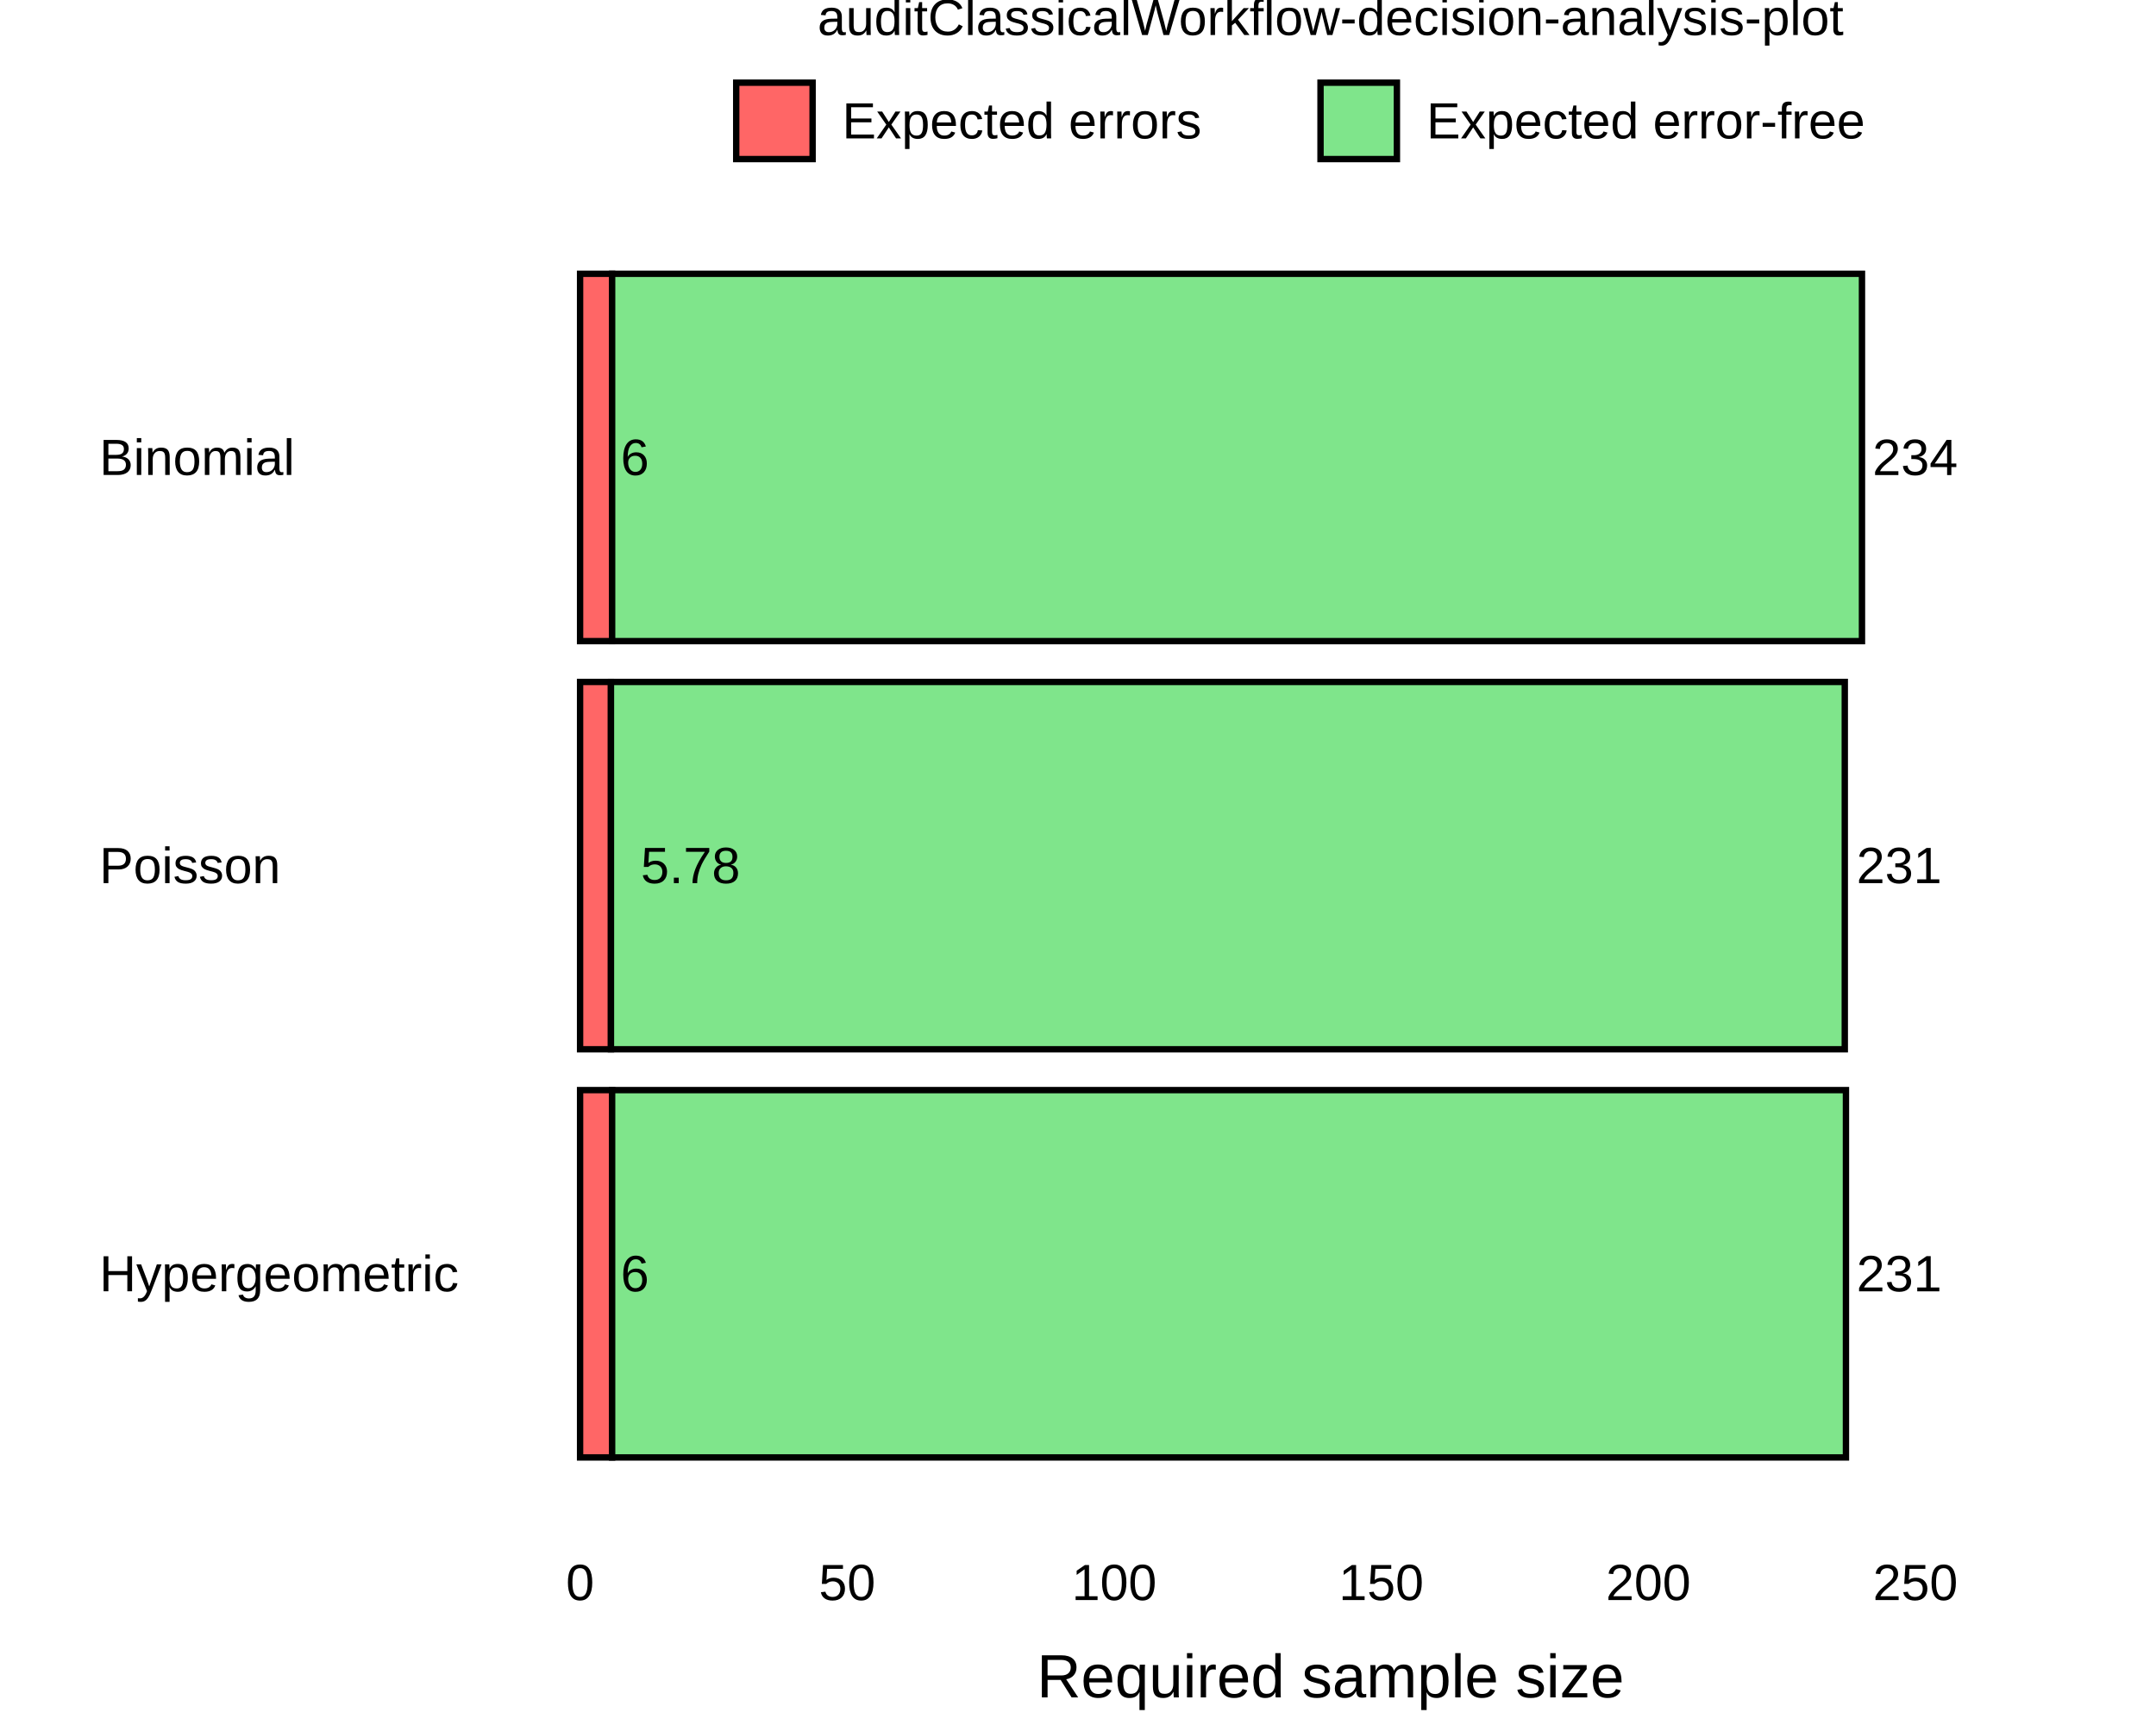
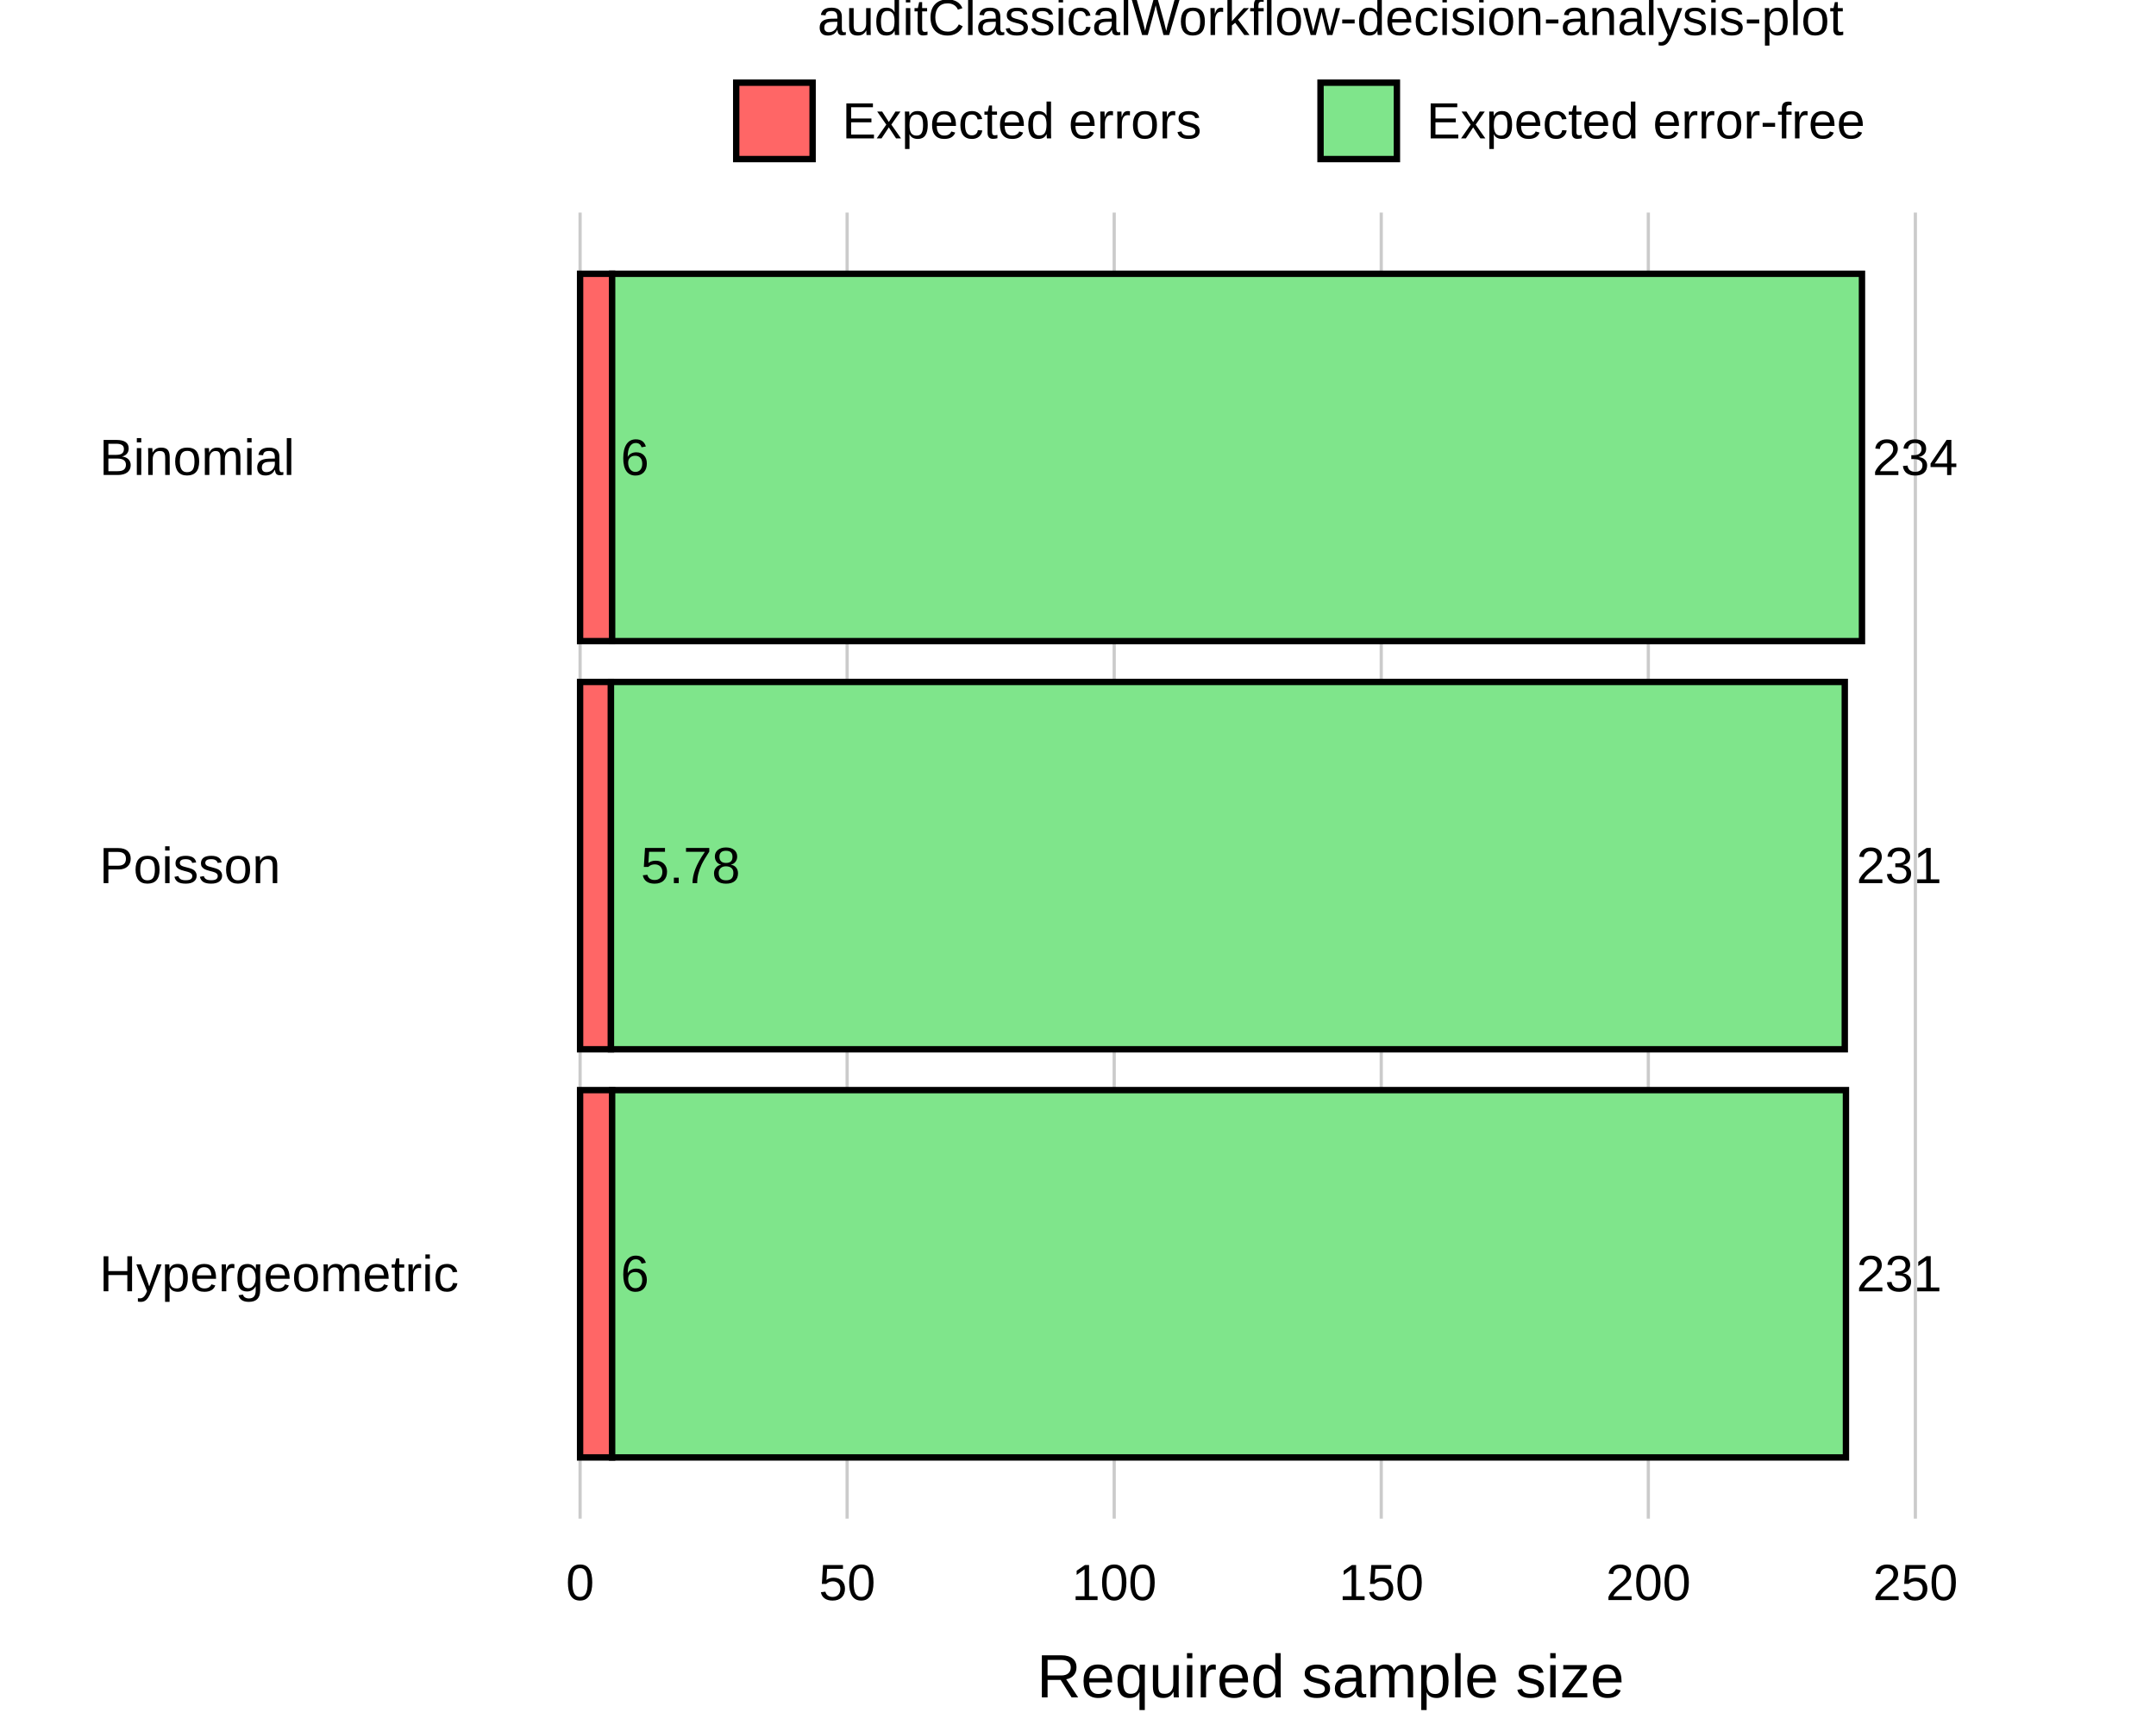
<svg xmlns="http://www.w3.org/2000/svg" viewBox="0 0 720.00 576.00">
  <defs>
    <style type="text/css">
    line, polyline, polygon, path, rect, circle {
      fill: none;
      stroke: #000000;
      stroke-linecap: round;
      stroke-linejoin: round;
      stroke-miterlimit: 10.00;
    }
  </style>
  </defs>
  <rect width="100%" height="100%" style="stroke: none; fill: #FFFFFF;" />
  <rect x="0.00" y="0.00" width="720.00" height="576.00" style="stroke-width: 10.67; stroke: none;" />
  <defs>
    <clipPath id="cpMTY4LjY2fDcyMC4wMHw1MDcuMTB8NzAuOTg=">
      <rect x="168.66" y="70.98" width="551.34" height="436.12" />
    </clipPath>
  </defs>
  <rect x="168.66" y="70.98" width="551.34" height="436.12" style="stroke-width: 10.67; stroke: none;" clip-path="url(#cpMTY4LjY2fDcyMC4wMHw1MDcuMTB8NzAuOTg=)" />
  <polyline points="238.31,507.10 238.31,70.98 " style="stroke-width: 0.00; stroke: none; stroke-linecap: butt;" clip-path="url(#cpMTY4LjY2fDcyMC4wMHw1MDcuMTB8NzAuOTg=)" />
  <polyline points="327.50,507.10 327.50,70.98 " style="stroke-width: 0.00; stroke: none; stroke-linecap: butt;" clip-path="url(#cpMTY4LjY2fDcyMC4wMHw1MDcuMTB8NzAuOTg=)" />
  <polyline points="416.68,507.10 416.68,70.98 " style="stroke-width: 0.00; stroke: none; stroke-linecap: butt;" clip-path="url(#cpMTY4LjY2fDcyMC4wMHw1MDcuMTB8NzAuOTg=)" />
  <polyline points="505.87,507.10 505.87,70.98 " style="stroke-width: 0.00; stroke: none; stroke-linecap: butt;" clip-path="url(#cpMTY4LjY2fDcyMC4wMHw1MDcuMTB8NzAuOTg=)" />
  <polyline points="595.05,507.10 595.05,70.98 " style="stroke-width: 0.00; stroke: none; stroke-linecap: butt;" clip-path="url(#cpMTY4LjY2fDcyMC4wMHw1MDcuMTB8NzAuOTg=)" />
  <polyline points="684.24,507.10 684.24,70.98 " style="stroke-width: 0.00; stroke: none; stroke-linecap: butt;" clip-path="url(#cpMTY4LjY2fDcyMC4wMHw1MDcuMTB8NzAuOTg=)" />
  <polyline points="168.66,425.32 720.00,425.32 " style="stroke-width: 0.00; stroke: none; stroke-linecap: butt;" clip-path="url(#cpMTY4LjY2fDcyMC4wMHw1MDcuMTB8NzAuOTg=)" />
  <polyline points="168.66,289.04 720.00,289.04 " style="stroke-width: 0.00; stroke: none; stroke-linecap: butt;" clip-path="url(#cpMTY4LjY2fDcyMC4wMHw1MDcuMTB8NzAuOTg=)" />
  <polyline points="168.66,152.75 720.00,152.75 " style="stroke-width: 0.00; stroke: none; stroke-linecap: butt;" clip-path="url(#cpMTY4LjY2fDcyMC4wMHw1MDcuMTB8NzAuOTg=)" />
-   <polyline points="193.72,507.10 193.72,70.98 " style="stroke-width: 0.00; stroke: #CBCBCB; stroke-linecap: butt;" clip-path="url(#cpMTY4LjY2fDcyMC4wMHw1MDcuMTB8NzAuOTg=)" />
-   <polyline points="282.90,507.10 282.90,70.98 " style="stroke-width: 0.00; stroke: #CBCBCB; stroke-linecap: butt;" clip-path="url(#cpMTY4LjY2fDcyMC4wMHw1MDcuMTB8NzAuOTg=)" />
-   <polyline points="372.09,507.10 372.09,70.98 " style="stroke-width: 0.00; stroke: #CBCBCB; stroke-linecap: butt;" clip-path="url(#cpMTY4LjY2fDcyMC4wMHw1MDcuMTB8NzAuOTg=)" />
-   <polyline points="461.27,507.10 461.27,70.98 " style="stroke-width: 0.00; stroke: #CBCBCB; stroke-linecap: butt;" clip-path="url(#cpMTY4LjY2fDcyMC4wMHw1MDcuMTB8NzAuOTg=)" />
-   <polyline points="550.46,507.10 550.46,70.98 " style="stroke-width: 0.00; stroke: #CBCBCB; stroke-linecap: butt;" clip-path="url(#cpMTY4LjY2fDcyMC4wMHw1MDcuMTB8NzAuOTg=)" />
-   <polyline points="639.64,507.10 639.64,70.98 " style="stroke-width: 0.00; stroke: #CBCBCB; stroke-linecap: butt;" clip-path="url(#cpMTY4LjY2fDcyMC4wMHw1MDcuMTB8NzAuOTg=)" />
+   <polyline points="193.72,507.10 193.72,70.98 " style="stroke-width: 1.07; stroke: #CBCBCB; stroke-linecap: butt;" clip-path="url(#cpMTY4LjY2fDcyMC4wMHw1MDcuMTB8NzAuOTg=)" />
+   <polyline points="282.90,507.10 282.90,70.98 " style="stroke-width: 1.07; stroke: #CBCBCB; stroke-linecap: butt;" clip-path="url(#cpMTY4LjY2fDcyMC4wMHw1MDcuMTB8NzAuOTg=)" />
+   <polyline points="372.09,507.10 372.09,70.98 " style="stroke-width: 1.07; stroke: #CBCBCB; stroke-linecap: butt;" clip-path="url(#cpMTY4LjY2fDcyMC4wMHw1MDcuMTB8NzAuOTg=)" />
+   <polyline points="461.27,507.10 461.27,70.98 " style="stroke-width: 1.07; stroke: #CBCBCB; stroke-linecap: butt;" clip-path="url(#cpMTY4LjY2fDcyMC4wMHw1MDcuMTB8NzAuOTg=)" />
+   <polyline points="550.46,507.10 550.46,70.98 " style="stroke-width: 1.07; stroke: #CBCBCB; stroke-linecap: butt;" clip-path="url(#cpMTY4LjY2fDcyMC4wMHw1MDcuMTB8NzAuOTg=)" />
+   <polyline points="639.64,507.10 639.64,70.98 " style="stroke-width: 1.07; stroke: #CBCBCB; stroke-linecap: butt;" clip-path="url(#cpMTY4LjY2fDcyMC4wMHw1MDcuMTB8NzAuOTg=)" />
  <rect x="193.72" y="364.00" width="10.70" height="122.66" style="stroke-width: 2.13; stroke-linecap: square; stroke-linejoin: miter; fill: #FF6666;" clip-path="url(#cpMTY4LjY2fDcyMC4wMHw1MDcuMTB8NzAuOTg=)" />
  <rect x="204.42" y="364.00" width="412.04" height="122.66" style="stroke-width: 2.13; stroke-linecap: square; stroke-linejoin: miter; fill: #7FE58B;" clip-path="url(#cpMTY4LjY2fDcyMC4wMHw1MDcuMTB8NzAuOTg=)" />
  <rect x="193.72" y="227.71" width="10.31" height="122.66" style="stroke-width: 2.13; stroke-linecap: square; stroke-linejoin: miter; fill: #FF6666;" clip-path="url(#cpMTY4LjY2fDcyMC4wMHw1MDcuMTB8NzAuOTg=)" />
  <rect x="204.03" y="227.71" width="412.04" height="122.66" style="stroke-width: 2.13; stroke-linecap: square; stroke-linejoin: miter; fill: #7FE58B;" clip-path="url(#cpMTY4LjY2fDcyMC4wMHw1MDcuMTB8NzAuOTg=)" />
  <rect x="193.72" y="91.42" width="10.70" height="122.66" style="stroke-width: 2.13; stroke-linecap: square; stroke-linejoin: miter; fill: #FF6666;" clip-path="url(#cpMTY4LjY2fDcyMC4wMHw1MDcuMTB8NzAuOTg=)" />
  <rect x="204.42" y="91.42" width="417.39" height="122.66" style="stroke-width: 2.13; stroke-linecap: square; stroke-linejoin: miter; fill: #7FE58B;" clip-path="url(#cpMTY4LjY2fDcyMC4wMHw1MDcuMTB8NzAuOTg=)" />
  <g clip-path="url(#cpMTY4LjY2fDcyMC4wMHw1MDcuMTB8NzAuOTg=)">
    <text x="207.26" y="158.62" style="font-size: 17.07px; font-family: Liberation Sans;" textLength="9.48px" lengthAdjust="spacingAndGlyphs">6</text>
  </g>
  <g clip-path="url(#cpMTY4LjY2fDcyMC4wMHw1MDcuMTB8NzAuOTg=)">
    <text x="213.98" y="294.90" style="font-size: 17.07px; font-family: Liberation Sans;" textLength="33.19px" lengthAdjust="spacingAndGlyphs">5.78</text>
  </g>
  <g clip-path="url(#cpMTY4LjY2fDcyMC4wMHw1MDcuMTB8NzAuOTg=)">
    <text x="207.26" y="431.19" style="font-size: 17.07px; font-family: Liberation Sans;" textLength="9.48px" lengthAdjust="spacingAndGlyphs">6</text>
  </g>
  <g clip-path="url(#cpMTY4LjY2fDcyMC4wMHw1MDcuMTB8NzAuOTg=)">
    <text x="625.33" y="158.62" style="font-size: 17.07px; font-family: Liberation Sans;" textLength="28.45px" lengthAdjust="spacingAndGlyphs">234</text>
  </g>
  <g clip-path="url(#cpMTY4LjY2fDcyMC4wMHw1MDcuMTB8NzAuOTg=)">
    <text x="619.98" y="294.90" style="font-size: 17.07px; font-family: Liberation Sans;" textLength="28.45px" lengthAdjust="spacingAndGlyphs">231</text>
  </g>
  <g clip-path="url(#cpMTY4LjY2fDcyMC4wMHw1MDcuMTB8NzAuOTg=)">
    <text x="619.98" y="431.19" style="font-size: 17.07px; font-family: Liberation Sans;" textLength="28.45px" lengthAdjust="spacingAndGlyphs">231</text>
  </g>
  <rect x="168.66" y="70.98" width="551.34" height="436.12" style="stroke-width: 0.00; stroke: none;" clip-path="url(#cpMTY4LjY2fDcyMC4wMHw1MDcuMTB8NzAuOTg=)" />
  <defs>
    <clipPath id="cpMC4wMHw3MjAuMDB8NTc2LjAwfDAuMDA=">
      <rect x="0.00" y="0.00" width="720.00" height="576.00" />
    </clipPath>
  </defs>
  <polyline points="168.66,507.10 168.66,70.98 " style="stroke-width: 0.00; stroke: none; stroke-linecap: butt;" clip-path="url(#cpMC4wMHw3MjAuMDB8NTc2LjAwfDAuMDA=)" />
  <g clip-path="url(#cpMC4wMHw3MjAuMDB8NTc2LjAwfDAuMDA=)">
    <text x="33.21" y="431.18" style="font-size: 17.00px; font-family: Liberation Sans;" textLength="119.97px" lengthAdjust="spacingAndGlyphs">Hypergeometric</text>
  </g>
  <g clip-path="url(#cpMC4wMHw3MjAuMDB8NTc2LjAwfDAuMDA=)">
    <text x="33.21" y="294.89" style="font-size: 17.00px; font-family: Liberation Sans;" textLength="60.48px" lengthAdjust="spacingAndGlyphs">Poisson</text>
  </g>
  <g clip-path="url(#cpMC4wMHw3MjAuMDB8NTc2LjAwfDAuMDA=)">
    <text x="33.21" y="158.60" style="font-size: 17.00px; font-family: Liberation Sans;" textLength="65.20px" lengthAdjust="spacingAndGlyphs">Binomial</text>
  </g>
  <polyline points="168.66,507.10 720.00,507.10 " style="stroke-width: 0.00; stroke: none; stroke-linecap: butt;" clip-path="url(#cpMC4wMHw3MjAuMDB8NTc2LjAwfDAuMDA=)" />
  <g clip-path="url(#cpMC4wMHw3MjAuMDB8NTc2LjAwfDAuMDA=)">
    <text x="188.99" y="534.28" style="font-size: 17.00px; font-family: Liberation Sans;" textLength="9.45px" lengthAdjust="spacingAndGlyphs">0</text>
  </g>
  <g clip-path="url(#cpMC4wMHw3MjAuMDB8NTc2LjAwfDAuMDA=)">
    <text x="273.45" y="534.28" style="font-size: 17.00px; font-family: Liberation Sans;" textLength="18.91px" lengthAdjust="spacingAndGlyphs">50</text>
  </g>
  <g clip-path="url(#cpMC4wMHw3MjAuMDB8NTc2LjAwfDAuMDA=)">
    <text x="357.91" y="534.28" style="font-size: 17.00px; font-family: Liberation Sans;" textLength="28.36px" lengthAdjust="spacingAndGlyphs">100</text>
  </g>
  <g clip-path="url(#cpMC4wMHw3MjAuMDB8NTc2LjAwfDAuMDA=)">
    <text x="447.09" y="534.28" style="font-size: 17.00px; font-family: Liberation Sans;" textLength="28.36px" lengthAdjust="spacingAndGlyphs">150</text>
  </g>
  <g clip-path="url(#cpMC4wMHw3MjAuMDB8NTc2LjAwfDAuMDA=)">
    <text x="536.28" y="534.28" style="font-size: 17.00px; font-family: Liberation Sans;" textLength="28.36px" lengthAdjust="spacingAndGlyphs">200</text>
  </g>
  <g clip-path="url(#cpMC4wMHw3MjAuMDB8NTc2LjAwfDAuMDA=)">
    <text x="625.46" y="534.28" style="font-size: 17.00px; font-family: Liberation Sans;" textLength="28.36px" lengthAdjust="spacingAndGlyphs">250</text>
  </g>
  <g clip-path="url(#cpMC4wMHw3MjAuMDB8NTc2LjAwfDAuMDA=)">
    <text x="346.26" y="566.78" style="font-size: 20.40px; font-family: Liberation Sans;" textLength="196.14px" lengthAdjust="spacingAndGlyphs">Required sample size</text>
  </g>
  <rect x="230.49" y="20.71" width="427.68" height="39.31" style="stroke-width: 0.75; stroke: none;" clip-path="url(#cpMC4wMHw3MjAuMDB8NTc2LjAwfDAuMDA=)" />
  <rect x="230.49" y="20.71" width="427.68" height="39.31" style="stroke-width: 10.67; stroke: none;" clip-path="url(#cpMC4wMHw3MjAuMDB8NTc2LjAwfDAuMDA=)" />
  <rect x="244.44" y="26.19" width="28.35" height="28.35" style="stroke-width: 10.67; stroke: none;" clip-path="url(#cpMC4wMHw3MjAuMDB8NTc2LjAwfDAuMDA=)" />
  <rect x="245.86" y="27.61" width="25.51" height="25.51" style="stroke-width: 2.13; stroke-linecap: square; stroke-linejoin: miter; fill: #FF6666;" clip-path="url(#cpMC4wMHw3MjAuMDB8NTc2LjAwfDAuMDA=)" />
  <rect x="439.58" y="26.19" width="28.35" height="28.35" style="stroke-width: 10.67; stroke: none;" clip-path="url(#cpMC4wMHw3MjAuMDB8NTc2LjAwfDAuMDA=)" />
  <rect x="440.99" y="27.61" width="25.51" height="25.51" style="stroke-width: 2.13; stroke-linecap: square; stroke-linejoin: miter; fill: #7FE58B;" clip-path="url(#cpMC4wMHw3MjAuMDB8NTc2LjAwfDAuMDA=)" />
  <g clip-path="url(#cpMC4wMHw3MjAuMDB8NTc2LjAwfDAuMDA=)">
    <text x="281.25" y="46.22" style="font-size: 17.00px; font-family: Liberation Sans;" textLength="119.97px" lengthAdjust="spacingAndGlyphs">Expected errors</text>
  </g>
  <g clip-path="url(#cpMC4wMHw3MjAuMDB8NTc2LjAwfDAuMDA=)">
    <text x="476.39" y="46.22" style="font-size: 17.00px; font-family: Liberation Sans;" textLength="146.41px" lengthAdjust="spacingAndGlyphs">Expected error-free</text>
  </g>
  <g clip-path="url(#cpMC4wMHw3MjAuMDB8NTc2LjAwfDAuMDA=)">
    <text x="273.01" y="11.70" style="font-size: 17.00px; font-family: Liberation Sans;" textLength="342.64px" lengthAdjust="spacingAndGlyphs">auditClassicalWorkflow-decision-analysis-plot</text>
  </g>
</svg>
